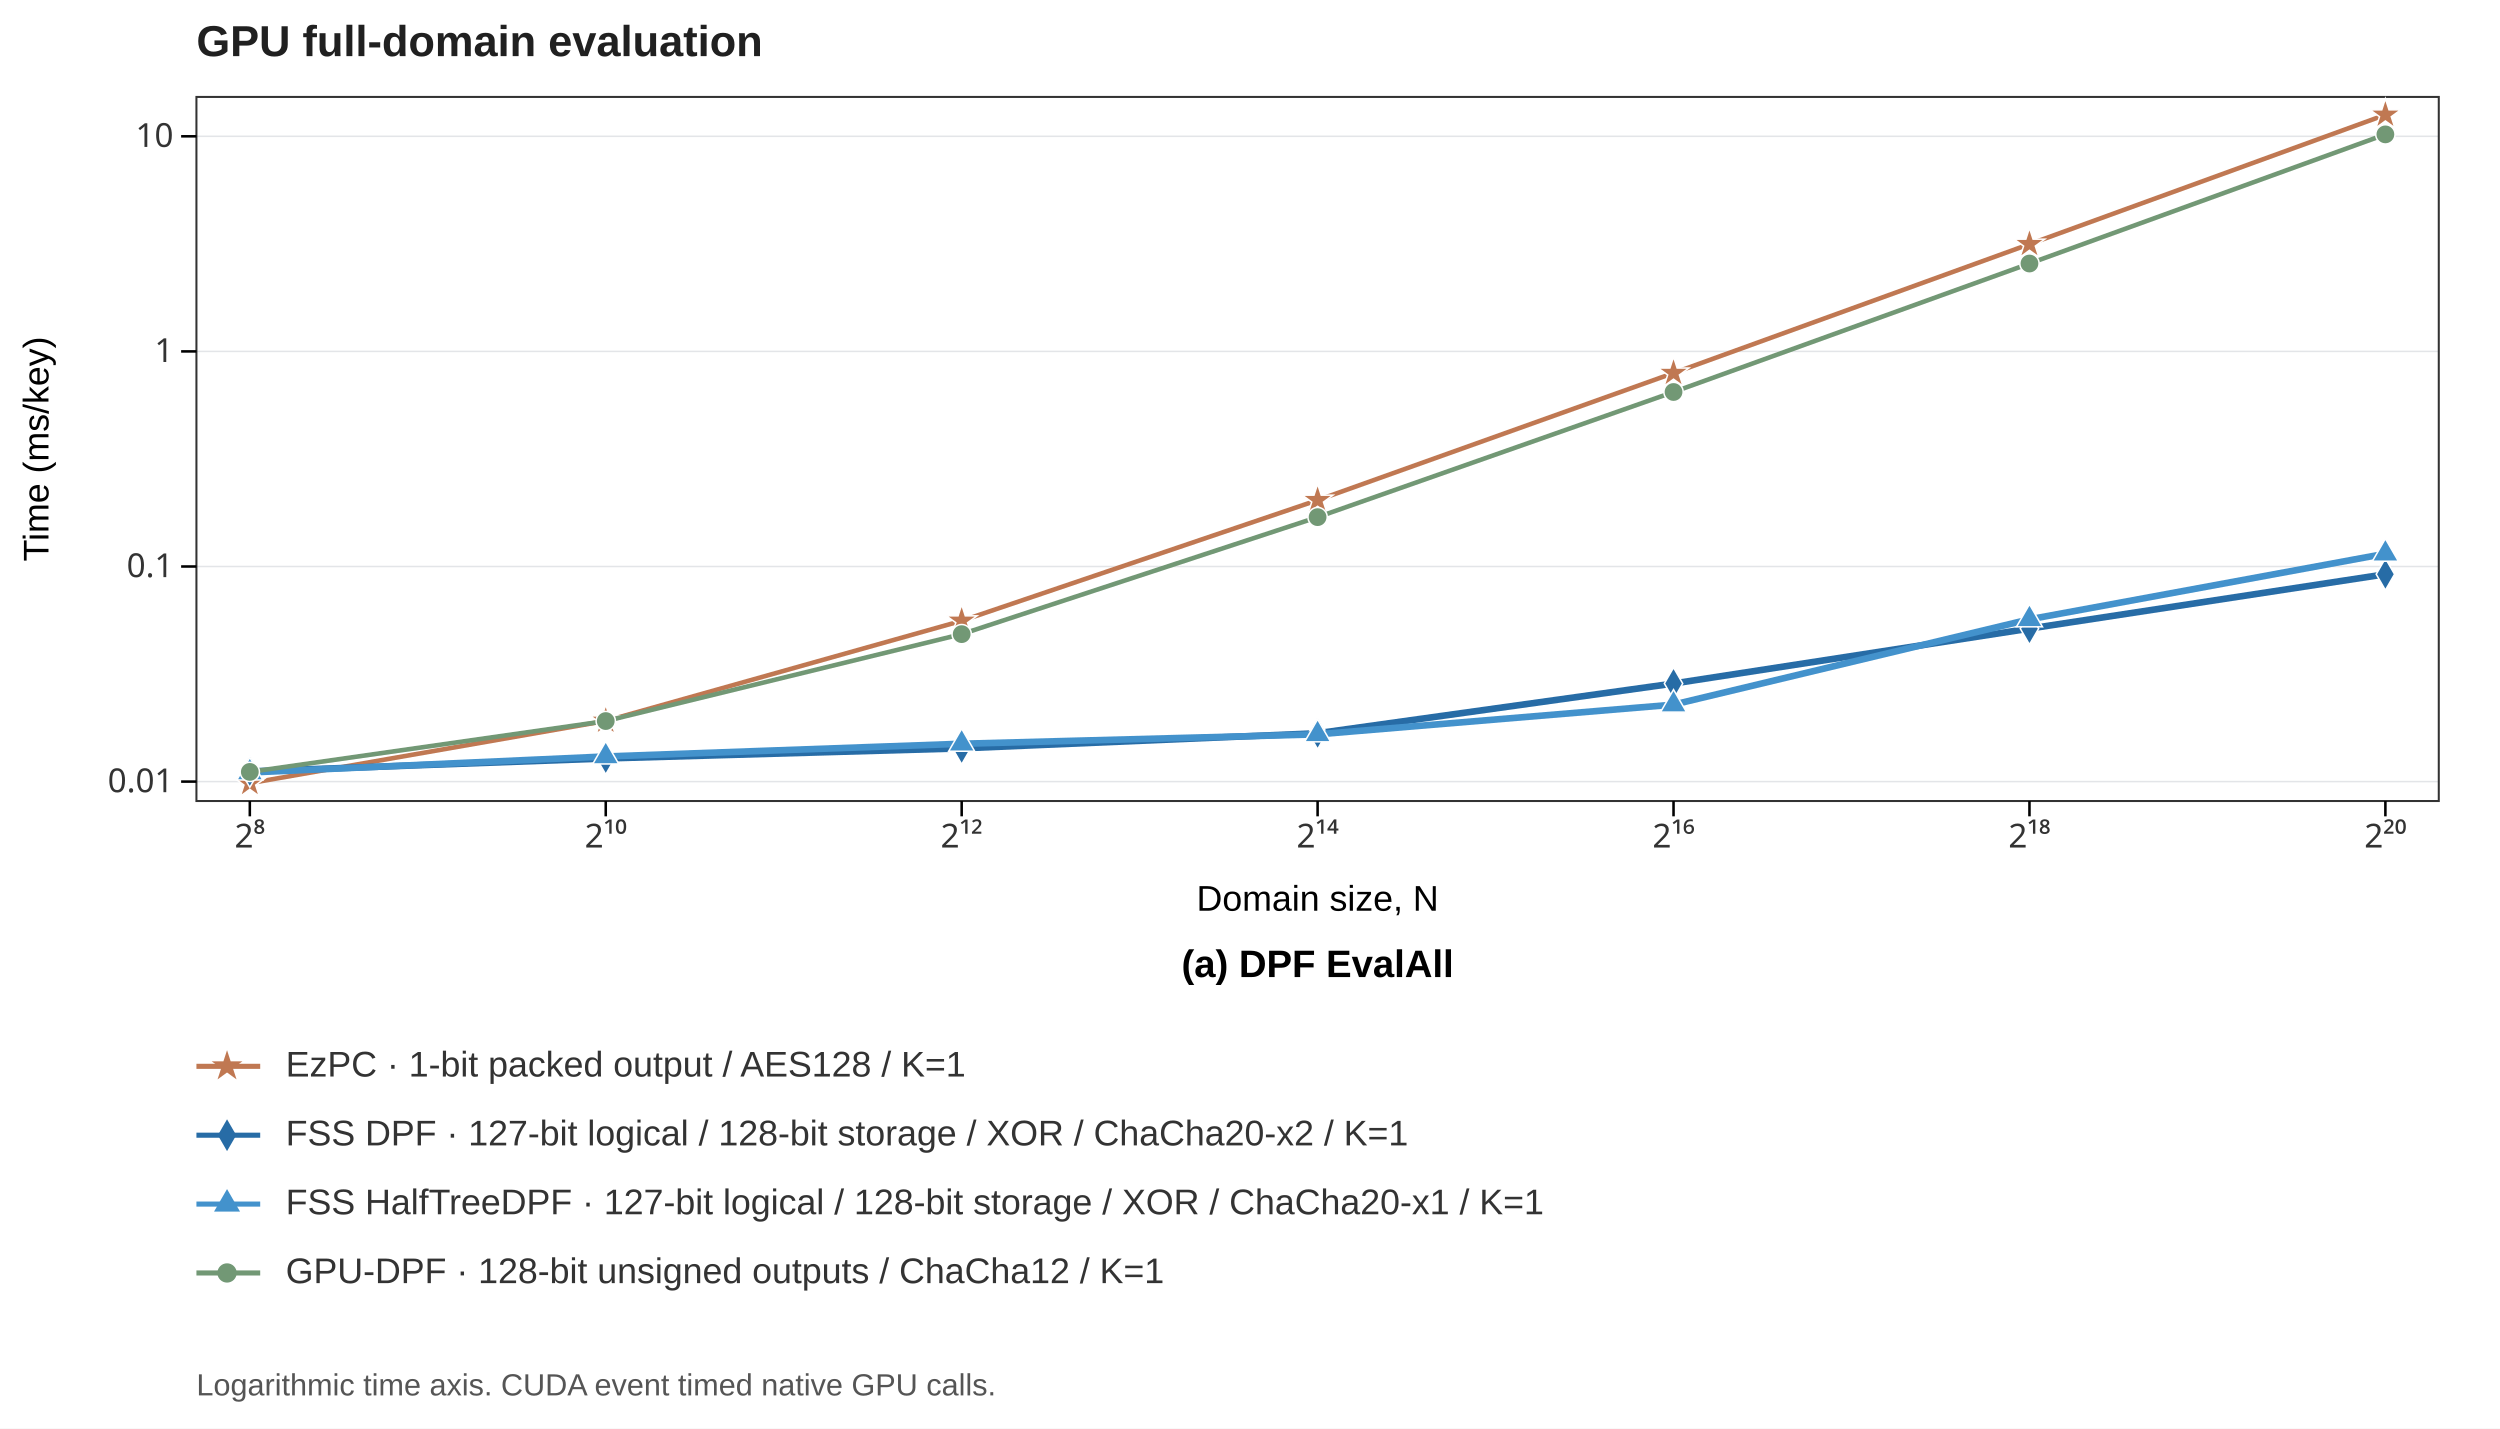
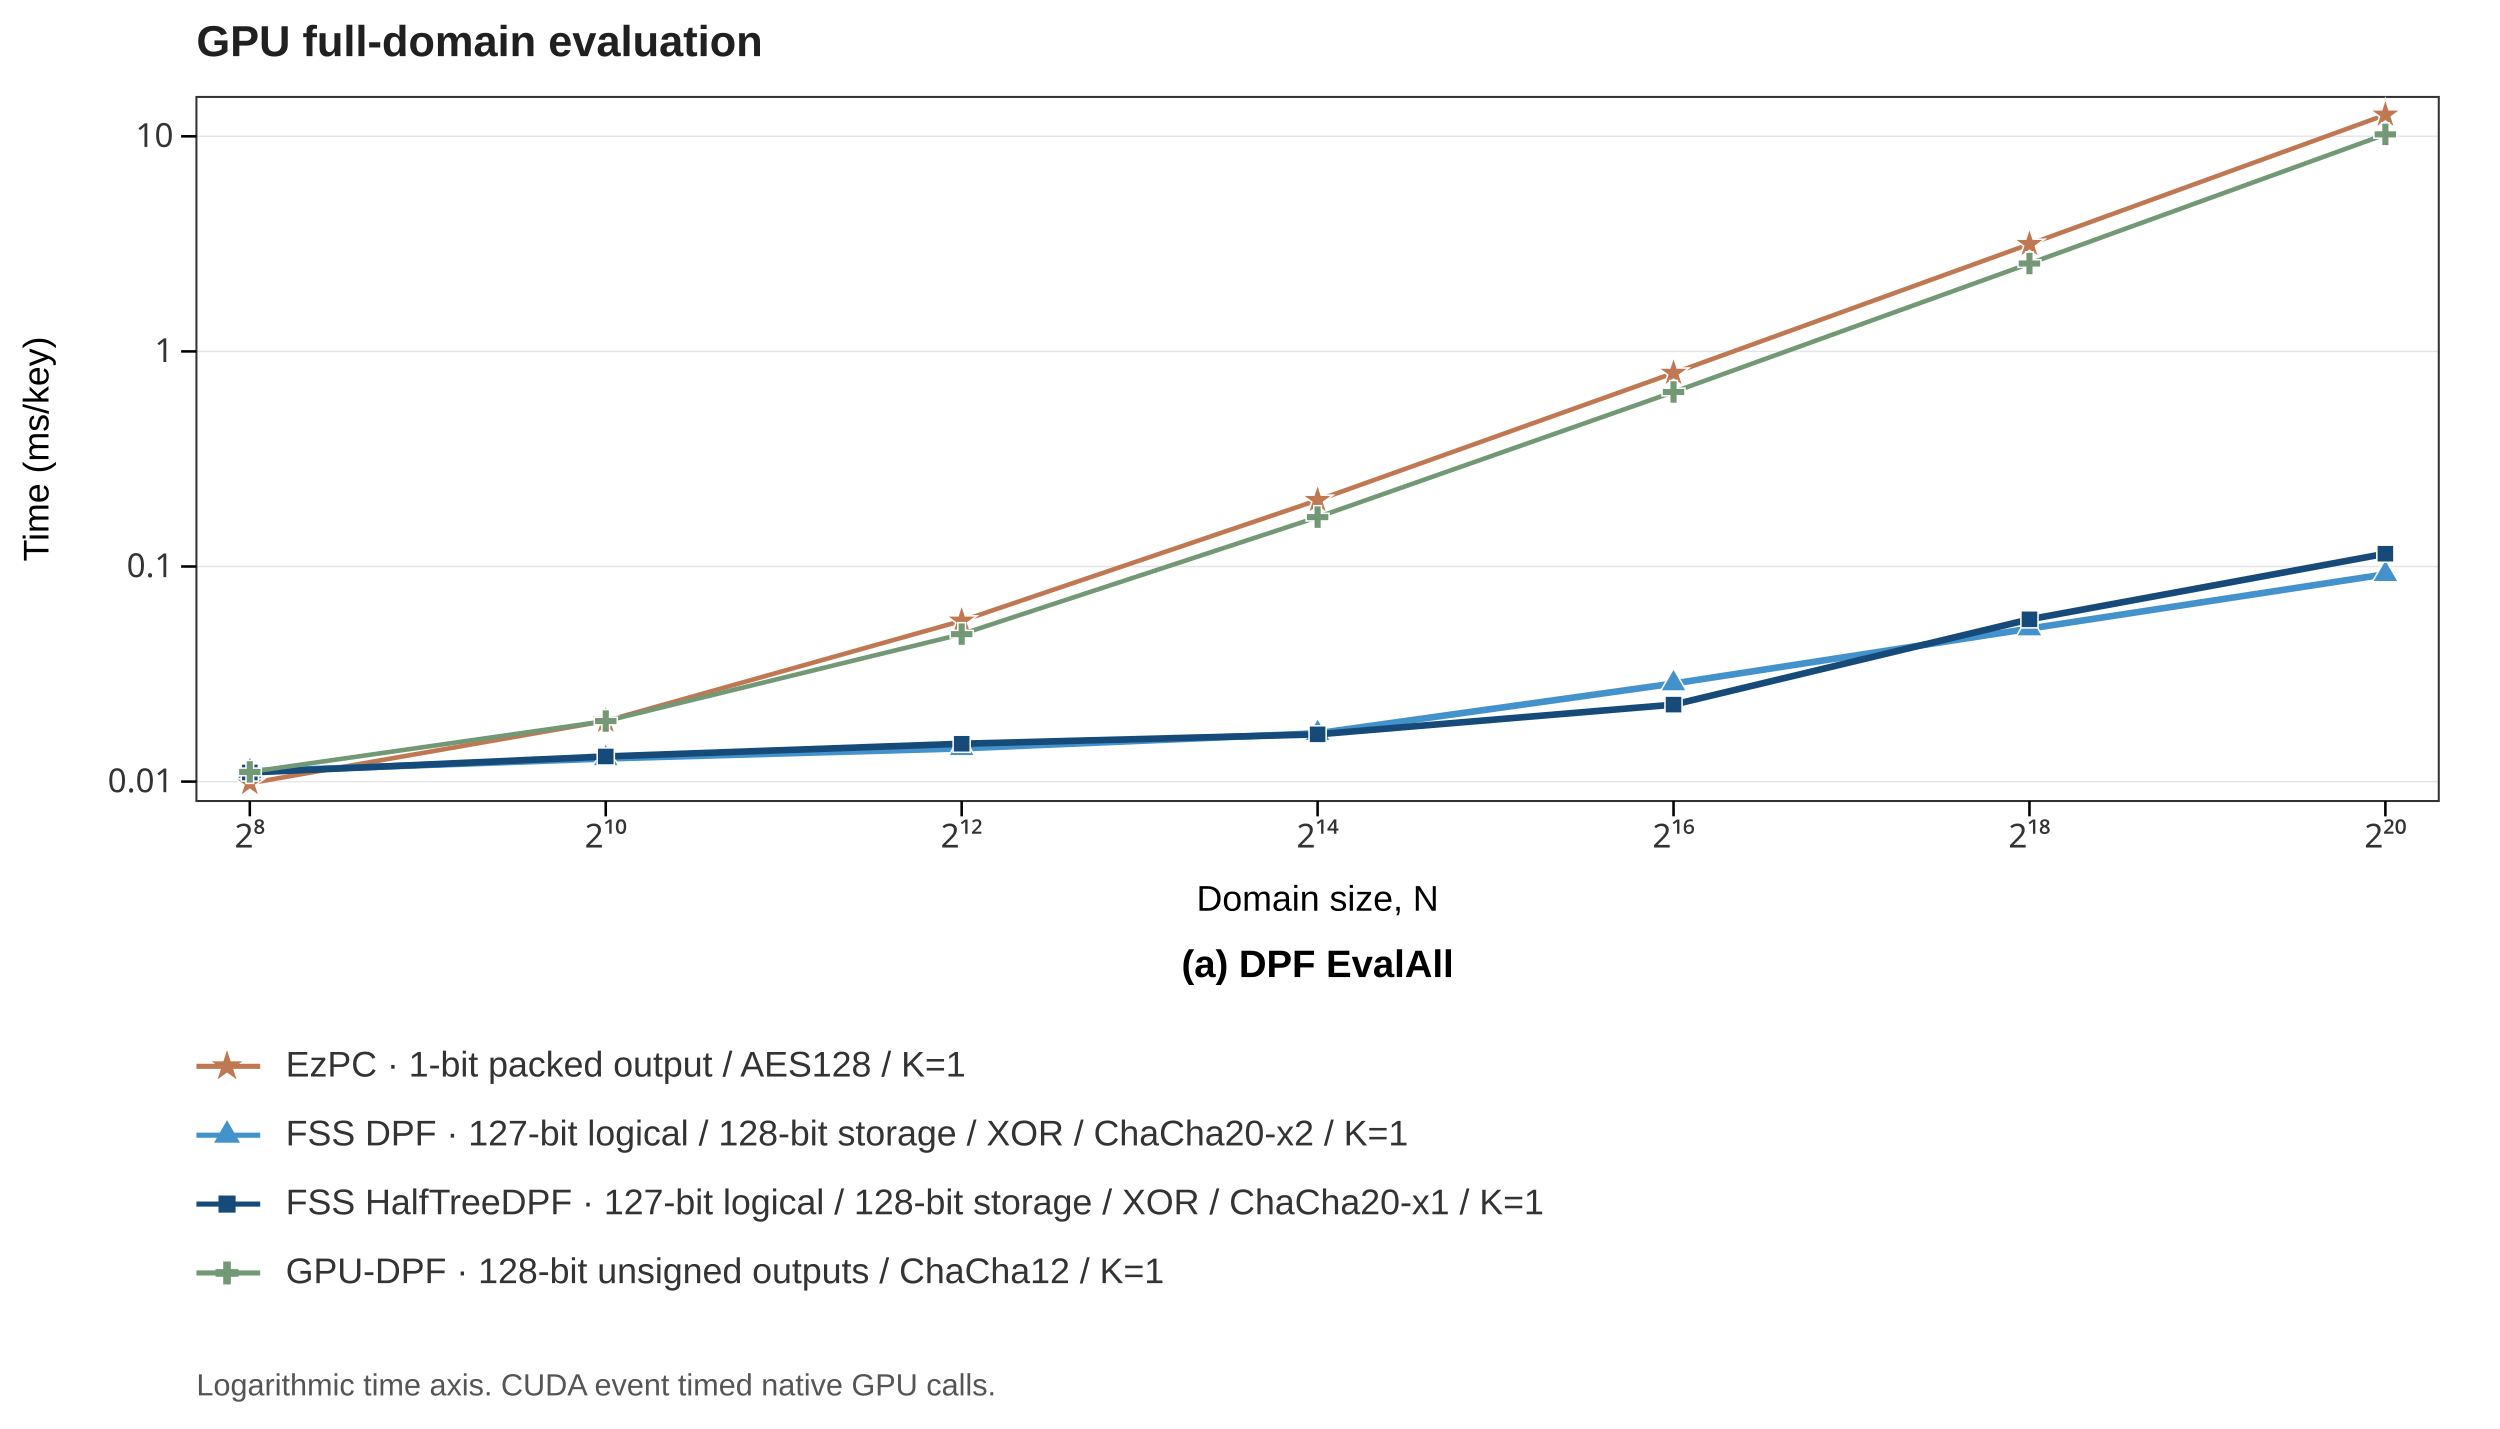
<svg xmlns="http://www.w3.org/2000/svg" width="980" height="560" viewBox="0 0 980 560" data-figure="gpu-eval-all" role="img" aria-labelledby="gpu-eval-all-title" style="font-family: Arial, Helvetica, sans-serif; font-size: 14px; background: rgb(255, 255, 255);">
  <rect data-layer="background" width="980" height="560" fill="#fff" />
  <text data-name="figure-title" x="77" y="22" font-size="17" font-weight="600" fill="#202020">GPU full-domain evaluation</text>
  <g data-panel="dpf-eval_all" transform="translate(77,38)">
    <g data-layer="grid" fill="none" font-size="10" font-family="sans-serif" text-anchor="end">
      <g class="tick" opacity="1" transform="translate(0,268.3846)">
        <line stroke="#e3e5e8" x2="879" stroke-width="0.6" />
        <text fill="currentColor" x="-3" dy="0.32em" />
      </g>
      <g class="tick" opacity="1" transform="translate(0,184.0677)">
        <line stroke="#e3e5e8" x2="879" stroke-width="0.6" />
        <text fill="currentColor" x="-3" dy="0.32em" />
      </g>
      <g class="tick" opacity="1" transform="translate(0,99.75069)">
        <line stroke="#e3e5e8" x2="879" stroke-width="0.6" />
        <text fill="currentColor" x="-3" dy="0.32em" />
      </g>
      <g class="tick" opacity="1" transform="translate(0,15.43372)">
        <line stroke="#e3e5e8" x2="879" stroke-width="0.6" />
        <text fill="currentColor" x="-3" dy="0.32em" />
      </g>
    </g>
    <rect data-layer="frame" width="879" height="276" fill="none" stroke="#333" stroke-width="0.8" />
    <g data-axis="x" transform="translate(0,276)" fill="none" font-size="10" font-family="sans-serif" text-anchor="middle">
      <g class="tick" opacity="1" transform="translate(20.92857,0)">
        <line stroke="currentColor" y2="6" />
        <text fill="#333" y="9" dy="0.71em" font-size="13">2⁸</text>
      </g>
      <g class="tick" opacity="1" transform="translate(160.4524,0)">
        <line stroke="currentColor" y2="6" />
        <text fill="#333" y="9" dy="0.71em" font-size="13">2¹⁰</text>
      </g>
      <g class="tick" opacity="1" transform="translate(299.9762,0)">
        <line stroke="currentColor" y2="6" />
        <text fill="#333" y="9" dy="0.71em" font-size="13">2¹²</text>
      </g>
      <g class="tick" opacity="1" transform="translate(439.5,0)">
        <line stroke="currentColor" y2="6" />
        <text fill="#333" y="9" dy="0.71em" font-size="13">2¹⁴</text>
      </g>
      <g class="tick" opacity="1" transform="translate(579.0238,0)">
        <line stroke="currentColor" y2="6" />
        <text fill="#333" y="9" dy="0.71em" font-size="13">2¹⁶</text>
      </g>
      <g class="tick" opacity="1" transform="translate(718.5476,0)">
        <line stroke="currentColor" y2="6" />
        <text fill="#333" y="9" dy="0.71em" font-size="13">2¹⁸</text>
      </g>
      <g class="tick" opacity="1" transform="translate(858.0714,0)">
        <line stroke="currentColor" y2="6" />
        <text fill="#333" y="9" dy="0.71em" font-size="13">2²⁰</text>
      </g>
    </g>
    <g data-axis="y" fill="none" font-size="10" font-family="sans-serif" text-anchor="end">
      <g class="tick" opacity="1" transform="translate(0,268.3846)">
        <line stroke="currentColor" x2="-6" />
        <text fill="#333" x="-9" dy="0.32em" font-size="13">0.01</text>
      </g>
      <g class="tick" opacity="1" transform="translate(0,184.0677)">
        <line stroke="currentColor" x2="-6" />
        <text fill="#333" x="-9" dy="0.32em" font-size="13">0.1</text>
      </g>
      <g class="tick" opacity="1" transform="translate(0,99.75069)">
        <line stroke="currentColor" x2="-6" />
        <text fill="#333" x="-9" dy="0.32em" font-size="13">1</text>
      </g>
      <g class="tick" opacity="1" transform="translate(0,15.43372)">
        <line stroke="currentColor" x2="-6" />
        <text fill="#333" x="-9" dy="0.32em" font-size="13">10</text>
      </g>
    </g>
    <text data-name="x-label" x="439.5" y="319" text-anchor="middle">Domain size, N</text>
    <text data-name="y-label" transform="translate(-58,138) rotate(-90)" text-anchor="middle">Time (ms/key)</text>
    <g data-series="ezpc:native-AES128">
      <path data-layer="curve" d="M20.929,269L160.452,244.597L299.976,205.359L439.5,158.056L579.024,108.227L718.548,57.707L858.071,7" fill="none" stroke="#c07852" stroke-width="1.8" />
      <path class="point" data-point-id="8" transform="translate(20.92857,269)" d="M0,-6.331L1.421,-1.957L6.022,-1.957L2.3,0.747L3.722,5.122L0,2.418L-3.722,5.122L-2.3,0.747L-6.022,-1.957L-1.421,-1.957Z" fill="#c07852" stroke="#fff" stroke-width="0.6" />
      <path class="point" data-point-id="10" transform="translate(160.4524,244.5975)" d="M0,-6.331L1.421,-1.957L6.022,-1.957L2.3,0.747L3.722,5.122L0,2.418L-3.722,5.122L-2.3,0.747L-6.022,-1.957L-1.421,-1.957Z" fill="#c07852" stroke="#fff" stroke-width="0.6" />
      <path class="point" data-point-id="12" transform="translate(299.9762,205.3586)" d="M0,-6.331L1.421,-1.957L6.022,-1.957L2.3,0.747L3.722,5.122L0,2.418L-3.722,5.122L-2.3,0.747L-6.022,-1.957L-1.421,-1.957Z" fill="#c07852" stroke="#fff" stroke-width="0.6" />
      <path class="point" data-point-id="14" transform="translate(439.5,158.0563)" d="M0,-6.331L1.421,-1.957L6.022,-1.957L2.3,0.747L3.722,5.122L0,2.418L-3.722,5.122L-2.3,0.747L-6.022,-1.957L-1.421,-1.957Z" fill="#c07852" stroke="#fff" stroke-width="0.6" />
      <path class="point" data-point-id="16" transform="translate(579.0238,108.227)" d="M0,-6.331L1.421,-1.957L6.022,-1.957L2.3,0.747L3.722,5.122L0,2.418L-3.722,5.122L-2.3,0.747L-6.022,-1.957L-1.421,-1.957Z" fill="#c07852" stroke="#fff" stroke-width="0.6" />
      <path class="point" data-point-id="18" transform="translate(718.5476,57.70693)" d="M0,-6.331L1.421,-1.957L6.022,-1.957L2.3,0.747L3.722,5.122L0,2.418L-3.722,5.122L-2.3,0.747L-6.022,-1.957L-1.421,-1.957Z" fill="#c07852" stroke="#fff" stroke-width="0.6" />
      <path class="point" data-point-id="20" transform="translate(858.0714,7)" d="M0,-6.331L1.421,-1.957L6.022,-1.957L2.3,0.747L3.722,5.122L0,2.418L-3.722,5.122L-2.3,0.747L-6.022,-1.957L-1.421,-1.957Z" fill="#c07852" stroke="#fff" stroke-width="0.6" />
    </g>
    <g data-series="fss:bytes-ChaCha20-x2">
-       <path data-layer="curve" d="M20.929,264.376L160.452,259.312L299.976,255.348L439.5,249.431L579.024,229.938L718.548,208.414L858.071,187.099" fill="none" stroke="#276ca6" stroke-width="2.6" />
-       <path class="point" data-point-id="8" transform="translate(20.92857,264.3764)" d="M0,-6.243L3.604,0L0,6.243L-3.604,0Z" fill="#276ca6" stroke="#fff" stroke-width="0.6" />
-       <path class="point" data-point-id="10" transform="translate(160.4524,259.3116)" d="M0,-6.243L3.604,0L0,6.243L-3.604,0Z" fill="#276ca6" stroke="#fff" stroke-width="0.6" />
-       <path class="point" data-point-id="12" transform="translate(299.9762,255.3484)" d="M0,-6.243L3.604,0L0,6.243L-3.604,0Z" fill="#276ca6" stroke="#fff" stroke-width="0.6" />
-       <path class="point" data-point-id="14" transform="translate(439.5,249.4307)" d="M0,-6.243L3.604,0L0,6.243L-3.604,0Z" fill="#276ca6" stroke="#fff" stroke-width="0.6" />
-       <path class="point" data-point-id="16" transform="translate(579.0238,229.9384)" d="M0,-6.243L3.604,0L0,6.243L-3.604,0Z" fill="#276ca6" stroke="#fff" stroke-width="0.6" />
-       <path class="point" data-point-id="18" transform="translate(718.5476,208.4141)" d="M0,-6.243L3.604,0L0,6.243L-3.604,0Z" fill="#276ca6" stroke="#fff" stroke-width="0.6" />
-       <path class="point" data-point-id="20" transform="translate(858.0714,187.0991)" d="M0,-6.243L3.604,0L0,6.243L-3.604,0Z" fill="#276ca6" stroke="#fff" stroke-width="0.6" />
+       <path data-layer="curve" d="M20.929,264.376L160.452,259.312L299.976,255.348L439.5,249.431L579.024,229.938L718.548,208.414L858.071,187.099" fill="none" stroke="#4392cc" stroke-width="2.6" />
+       <path class="point" data-point-id="8" transform="translate(20.92857,264.3764)" d="M0,-5.886L5.097,2.943L-5.097,2.943Z" fill="#4392cc" stroke="#fff" stroke-width="0.6" />
+       <path class="point" data-point-id="10" transform="translate(160.4524,259.3116)" d="M0,-5.886L5.097,2.943L-5.097,2.943Z" fill="#4392cc" stroke="#fff" stroke-width="0.6" />
+       <path class="point" data-point-id="12" transform="translate(299.9762,255.3484)" d="M0,-5.886L5.097,2.943L-5.097,2.943Z" fill="#4392cc" stroke="#fff" stroke-width="0.6" />
+       <path class="point" data-point-id="14" transform="translate(439.5,249.4307)" d="M0,-5.886L5.097,2.943L-5.097,2.943Z" fill="#4392cc" stroke="#fff" stroke-width="0.6" />
+       <path class="point" data-point-id="16" transform="translate(579.0238,229.9384)" d="M0,-5.886L5.097,2.943L-5.097,2.943Z" fill="#4392cc" stroke="#fff" stroke-width="0.6" />
+       <path class="point" data-point-id="18" transform="translate(718.5476,208.4141)" d="M0,-5.886L5.097,2.943L-5.097,2.943Z" fill="#4392cc" stroke="#fff" stroke-width="0.6" />
+       <path class="point" data-point-id="20" transform="translate(858.0714,187.0991)" d="M0,-5.886L5.097,2.943L-5.097,2.943Z" fill="#4392cc" stroke="#fff" stroke-width="0.6" />
    </g>
    <g data-series="fss:bytes-ChaCha20-x1:half-tree">
-       <path data-layer="curve" d="M20.929,264.809L160.452,258.531L299.976,253.547L439.5,249.86L579.024,238.21L718.548,204.778L858.071,179.051" fill="none" stroke="#4392cc" stroke-width="2.6" />
-       <path class="point" data-point-id="8" transform="translate(20.92857,264.8089)" d="M0,-5.886L5.097,2.943L-5.097,2.943Z" fill="#4392cc" stroke="#fff" stroke-width="0.6" />
-       <path class="point" data-point-id="10" transform="translate(160.4524,258.5313)" d="M0,-5.886L5.097,2.943L-5.097,2.943Z" fill="#4392cc" stroke="#fff" stroke-width="0.6" />
-       <path class="point" data-point-id="12" transform="translate(299.9762,253.5468)" d="M0,-5.886L5.097,2.943L-5.097,2.943Z" fill="#4392cc" stroke="#fff" stroke-width="0.6" />
-       <path class="point" data-point-id="14" transform="translate(439.5,249.86)" d="M0,-5.886L5.097,2.943L-5.097,2.943Z" fill="#4392cc" stroke="#fff" stroke-width="0.6" />
-       <path class="point" data-point-id="16" transform="translate(579.0238,238.2101)" d="M0,-5.886L5.097,2.943L-5.097,2.943Z" fill="#4392cc" stroke="#fff" stroke-width="0.6" />
-       <path class="point" data-point-id="18" transform="translate(718.5476,204.7777)" d="M0,-5.886L5.097,2.943L-5.097,2.943Z" fill="#4392cc" stroke="#fff" stroke-width="0.6" />
-       <path class="point" data-point-id="20" transform="translate(858.0714,179.0511)" d="M0,-5.886L5.097,2.943L-5.097,2.943Z" fill="#4392cc" stroke="#fff" stroke-width="0.6" />
+       <path data-layer="curve" d="M20.929,264.809L160.452,258.531L299.976,253.547L439.5,249.86L579.024,238.21L718.548,204.778L858.071,179.051" fill="none" stroke="#164a79" stroke-width="2.6" />
+       <path class="point" data-point-id="8" transform="translate(20.92857,264.8089)" d="M-3.354,-3.354h6.708v6.708h-6.708Z" fill="#164a79" stroke="#fff" stroke-width="0.6" />
+       <path class="point" data-point-id="10" transform="translate(160.4524,258.5313)" d="M-3.354,-3.354h6.708v6.708h-6.708Z" fill="#164a79" stroke="#fff" stroke-width="0.6" />
+       <path class="point" data-point-id="12" transform="translate(299.9762,253.5468)" d="M-3.354,-3.354h6.708v6.708h-6.708Z" fill="#164a79" stroke="#fff" stroke-width="0.6" />
+       <path class="point" data-point-id="14" transform="translate(439.5,249.86)" d="M-3.354,-3.354h6.708v6.708h-6.708Z" fill="#164a79" stroke="#fff" stroke-width="0.6" />
+       <path class="point" data-point-id="16" transform="translate(579.0238,238.2101)" d="M-3.354,-3.354h6.708v6.708h-6.708Z" fill="#164a79" stroke="#fff" stroke-width="0.6" />
+       <path class="point" data-point-id="18" transform="translate(718.5476,204.7777)" d="M-3.354,-3.354h6.708v6.708h-6.708Z" fill="#164a79" stroke="#fff" stroke-width="0.6" />
+       <path class="point" data-point-id="20" transform="translate(858.0714,179.0511)" d="M-3.354,-3.354h6.708v6.708h-6.708Z" fill="#164a79" stroke="#fff" stroke-width="0.6" />
    </g>
    <g data-series="gpu_dpf:native-ChaCha12">
      <path data-layer="curve" d="M20.929,264.588L160.452,244.653L299.976,210.581L439.5,164.716L579.024,115.662L718.548,65.3L858.071,14.677" fill="none" stroke="#729875" stroke-width="1.8" />
-       <path class="point" data-point-id="8" transform="translate(20.92857,264.5876)" d="M3.785,0A3.785,3.785,0,1,1,-3.785,0A3.785,3.785,0,1,1,3.785,0" fill="#729875" stroke="#fff" stroke-width="0.6" />
-       <path class="point" data-point-id="10" transform="translate(160.4524,244.653)" d="M3.785,0A3.785,3.785,0,1,1,-3.785,0A3.785,3.785,0,1,1,3.785,0" fill="#729875" stroke="#fff" stroke-width="0.6" />
-       <path class="point" data-point-id="12" transform="translate(299.9762,210.5813)" d="M3.785,0A3.785,3.785,0,1,1,-3.785,0A3.785,3.785,0,1,1,3.785,0" fill="#729875" stroke="#fff" stroke-width="0.6" />
-       <path class="point" data-point-id="14" transform="translate(439.5,164.7161)" d="M3.785,0A3.785,3.785,0,1,1,-3.785,0A3.785,3.785,0,1,1,3.785,0" fill="#729875" stroke="#fff" stroke-width="0.6" />
-       <path class="point" data-point-id="16" transform="translate(579.0238,115.6616)" d="M3.785,0A3.785,3.785,0,1,1,-3.785,0A3.785,3.785,0,1,1,3.785,0" fill="#729875" stroke="#fff" stroke-width="0.6" />
-       <path class="point" data-point-id="18" transform="translate(718.5476,65.29954)" d="M3.785,0A3.785,3.785,0,1,1,-3.785,0A3.785,3.785,0,1,1,3.785,0" fill="#729875" stroke="#fff" stroke-width="0.6" />
-       <path class="point" data-point-id="20" transform="translate(858.0714,14.67736)" d="M3.785,0A3.785,3.785,0,1,1,-3.785,0A3.785,3.785,0,1,1,3.785,0" fill="#729875" stroke="#fff" stroke-width="0.6" />
+       <path class="point" data-point-id="8" transform="translate(20.92857,264.5876)" d="M-4.5,-1.5L-1.5,-1.5L-1.5,-4.5L1.5,-4.5L1.5,-1.5L4.5,-1.5L4.5,1.5L1.5,1.5L1.5,4.5L-1.5,4.5L-1.5,1.5L-4.5,1.5Z" fill="#729875" stroke="#fff" stroke-width="0.6" />
+       <path class="point" data-point-id="10" transform="translate(160.4524,244.653)" d="M-4.5,-1.5L-1.5,-1.5L-1.5,-4.5L1.5,-4.5L1.5,-1.5L4.5,-1.5L4.5,1.5L1.5,1.5L1.5,4.5L-1.5,4.5L-1.5,1.5L-4.5,1.5Z" fill="#729875" stroke="#fff" stroke-width="0.6" />
+       <path class="point" data-point-id="12" transform="translate(299.9762,210.5813)" d="M-4.5,-1.5L-1.5,-1.5L-1.5,-4.5L1.5,-4.5L1.5,-1.5L4.5,-1.5L4.5,1.5L1.5,1.5L1.5,4.5L-1.5,4.5L-1.5,1.5L-4.5,1.5Z" fill="#729875" stroke="#fff" stroke-width="0.6" />
+       <path class="point" data-point-id="14" transform="translate(439.5,164.7161)" d="M-4.5,-1.5L-1.5,-1.5L-1.5,-4.5L1.5,-4.5L1.5,-1.5L4.5,-1.5L4.5,1.5L1.5,1.5L1.5,4.5L-1.5,4.5L-1.5,1.5L-4.5,1.5Z" fill="#729875" stroke="#fff" stroke-width="0.6" />
+       <path class="point" data-point-id="16" transform="translate(579.0238,115.6616)" d="M-4.5,-1.5L-1.5,-1.5L-1.5,-4.5L1.5,-4.5L1.5,-1.5L4.5,-1.5L4.5,1.5L1.5,1.5L1.5,4.5L-1.5,4.5L-1.5,1.5L-4.5,1.5Z" fill="#729875" stroke="#fff" stroke-width="0.6" />
+       <path class="point" data-point-id="18" transform="translate(718.5476,65.29954)" d="M-4.5,-1.5L-1.5,-1.5L-1.5,-4.5L1.5,-4.5L1.5,-1.5L4.5,-1.5L4.5,1.5L1.5,1.5L1.5,4.5L-1.5,4.5L-1.5,1.5L-4.5,1.5Z" fill="#729875" stroke="#fff" stroke-width="0.6" />
+       <path class="point" data-point-id="20" transform="translate(858.0714,14.67736)" d="M-4.5,-1.5L-1.5,-1.5L-1.5,-4.5L1.5,-4.5L1.5,-1.5L4.5,-1.5L4.5,1.5L1.5,1.5L1.5,4.5L-1.5,4.5L-1.5,1.5L-4.5,1.5Z" fill="#729875" stroke="#fff" stroke-width="0.6" />
    </g>
    <text data-name="panel-label" x="439.5" y="345" text-anchor="middle" font-size="15" font-weight="600">(a) DPF EvalAll</text>
  </g>
  <g data-legend-item="ezpc/DPF-native-AES128" transform="translate(77,418)">
    <line x2="25" stroke="#c07852" stroke-width="2" />
    <path transform="translate(12,0)" d="M0,-6.331L1.421,-1.957L6.022,-1.957L2.3,0.747L3.722,5.122L0,2.418L-3.722,5.122L-2.3,0.747L-6.022,-1.957L-1.421,-1.957Z" fill="#c07852" />
    <text x="35" y="4" fill="#333">
      <tspan x="35" dy="0">EzPC · 1-bit packed output / AES128 / K=1</tspan>
    </text>
  </g>
  <g data-legend-item="fss/DPF-bytes-ChaCha20-x2" transform="translate(77,445)">
-     <line x2="25" stroke="#276ca6" stroke-width="2" />
-     <path transform="translate(12,0)" d="M0,-6.243L3.604,0L0,6.243L-3.604,0Z" fill="#276ca6" />
+     <line x2="25" stroke="#4392cc" stroke-width="2" />
+     <path transform="translate(12,0)" d="M0,-5.886L5.097,2.943L-5.097,2.943Z" fill="#4392cc" />
    <text x="35" y="4" fill="#333">
      <tspan x="35" dy="0">FSS DPF · 127-bit logical / 128-bit storage / XOR / ChaCha20-x2 / K=1</tspan>
    </text>
  </g>
  <g data-legend-item="fss/HalfTreeDPF-bytes-ChaCha20-x1" transform="translate(77,472)">
-     <line x2="25" stroke="#4392cc" stroke-width="2" />
-     <path transform="translate(12,0)" d="M0,-5.886L5.097,2.943L-5.097,2.943Z" fill="#4392cc" />
+     <line x2="25" stroke="#164a79" stroke-width="2" />
+     <path transform="translate(12,0)" d="M-3.354,-3.354h6.708v6.708h-6.708Z" fill="#164a79" />
    <text x="35" y="4" fill="#333">
      <tspan x="35" dy="0">FSS HalfTreeDPF · 127-bit logical / 128-bit storage / XOR / ChaCha20-x1 / K=1</tspan>
    </text>
  </g>
  <g data-legend-item="gpu_dpf/DPF-native-ChaCha12" transform="translate(77,499)">
    <line x2="25" stroke="#729875" stroke-width="2" />
-     <path transform="translate(12,0)" d="M3.785,0A3.785,3.785,0,1,1,-3.785,0A3.785,3.785,0,1,1,3.785,0" fill="#729875" />
+     <path transform="translate(12,0)" d="M-4.5,-1.5L-1.5,-1.5L-1.5,-4.5L1.5,-4.5L1.5,-1.5L4.5,-1.5L4.5,1.5L1.5,1.5L1.5,4.5L-1.5,4.5L-1.5,1.5L-4.5,1.5Z" fill="#729875" />
    <text x="35" y="4" fill="#333">
      <tspan x="35" dy="0">GPU-DPF · 128-bit unsigned outputs / ChaCha12 / K=1</tspan>
    </text>
  </g>
  <text data-name="timing-note" x="77" y="547" font-size="12" fill="#555">Logarithmic time axis. CUDA event timed native GPU calls.</text>
</svg>
